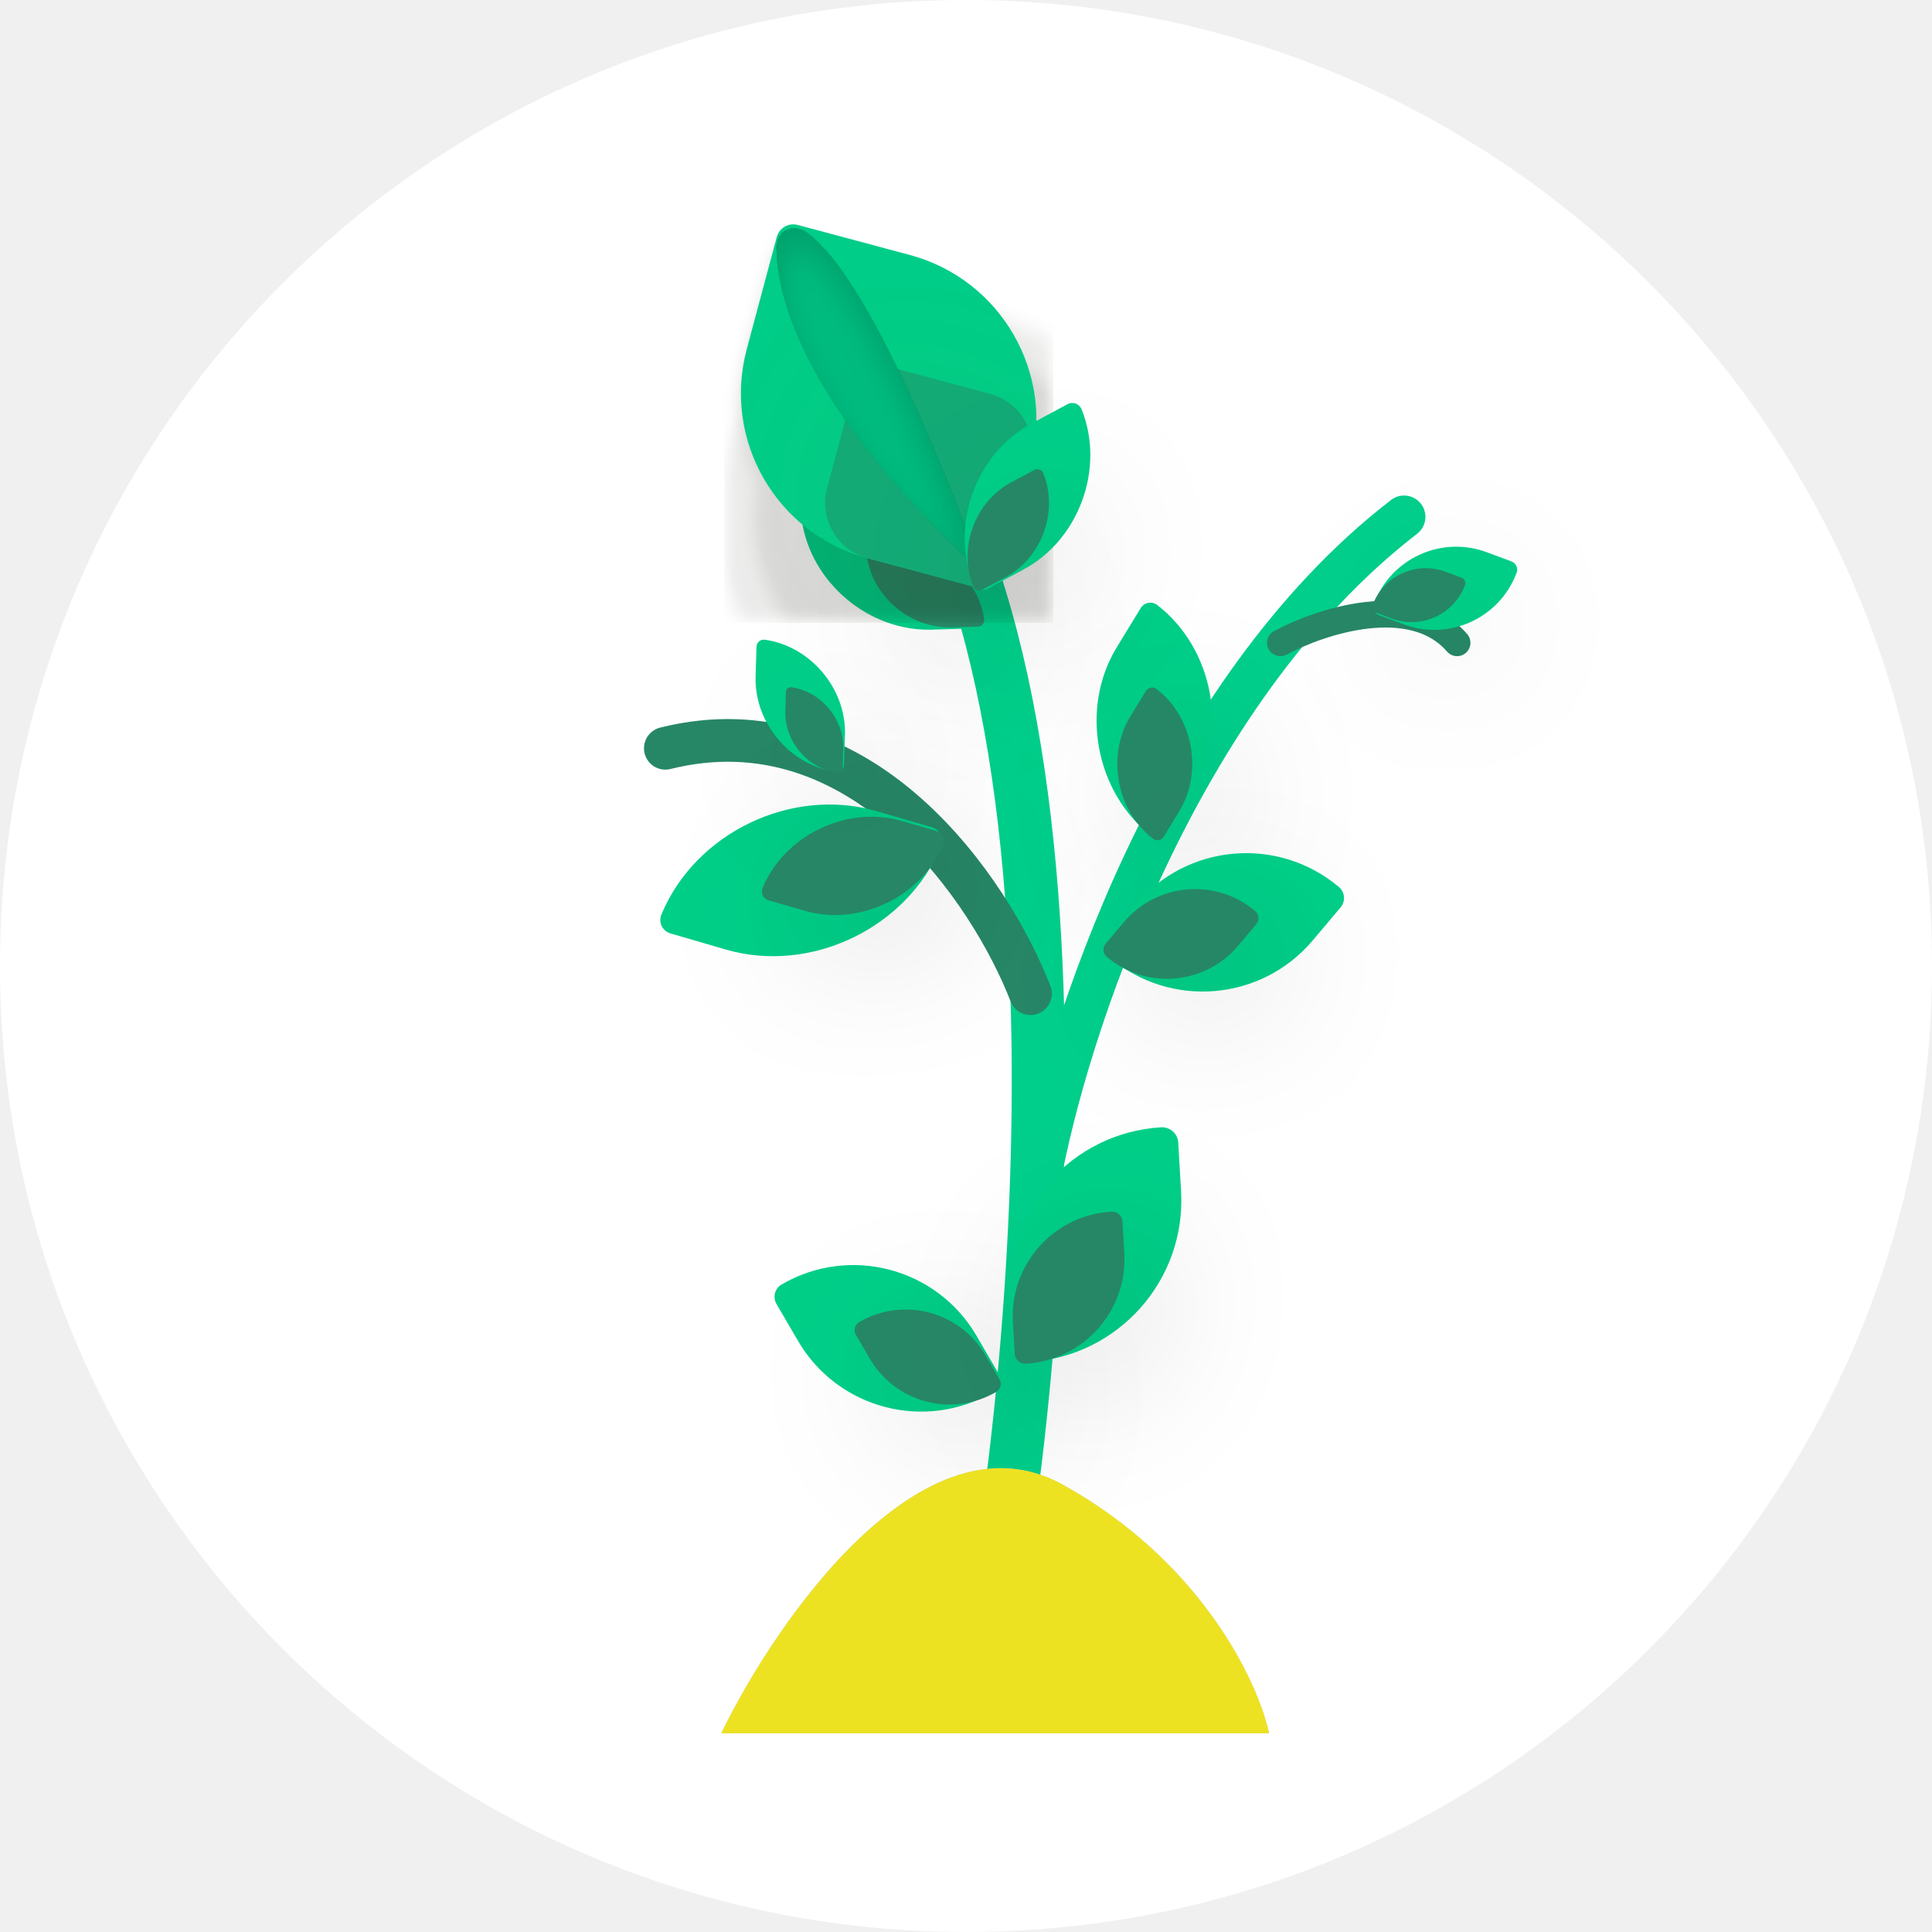
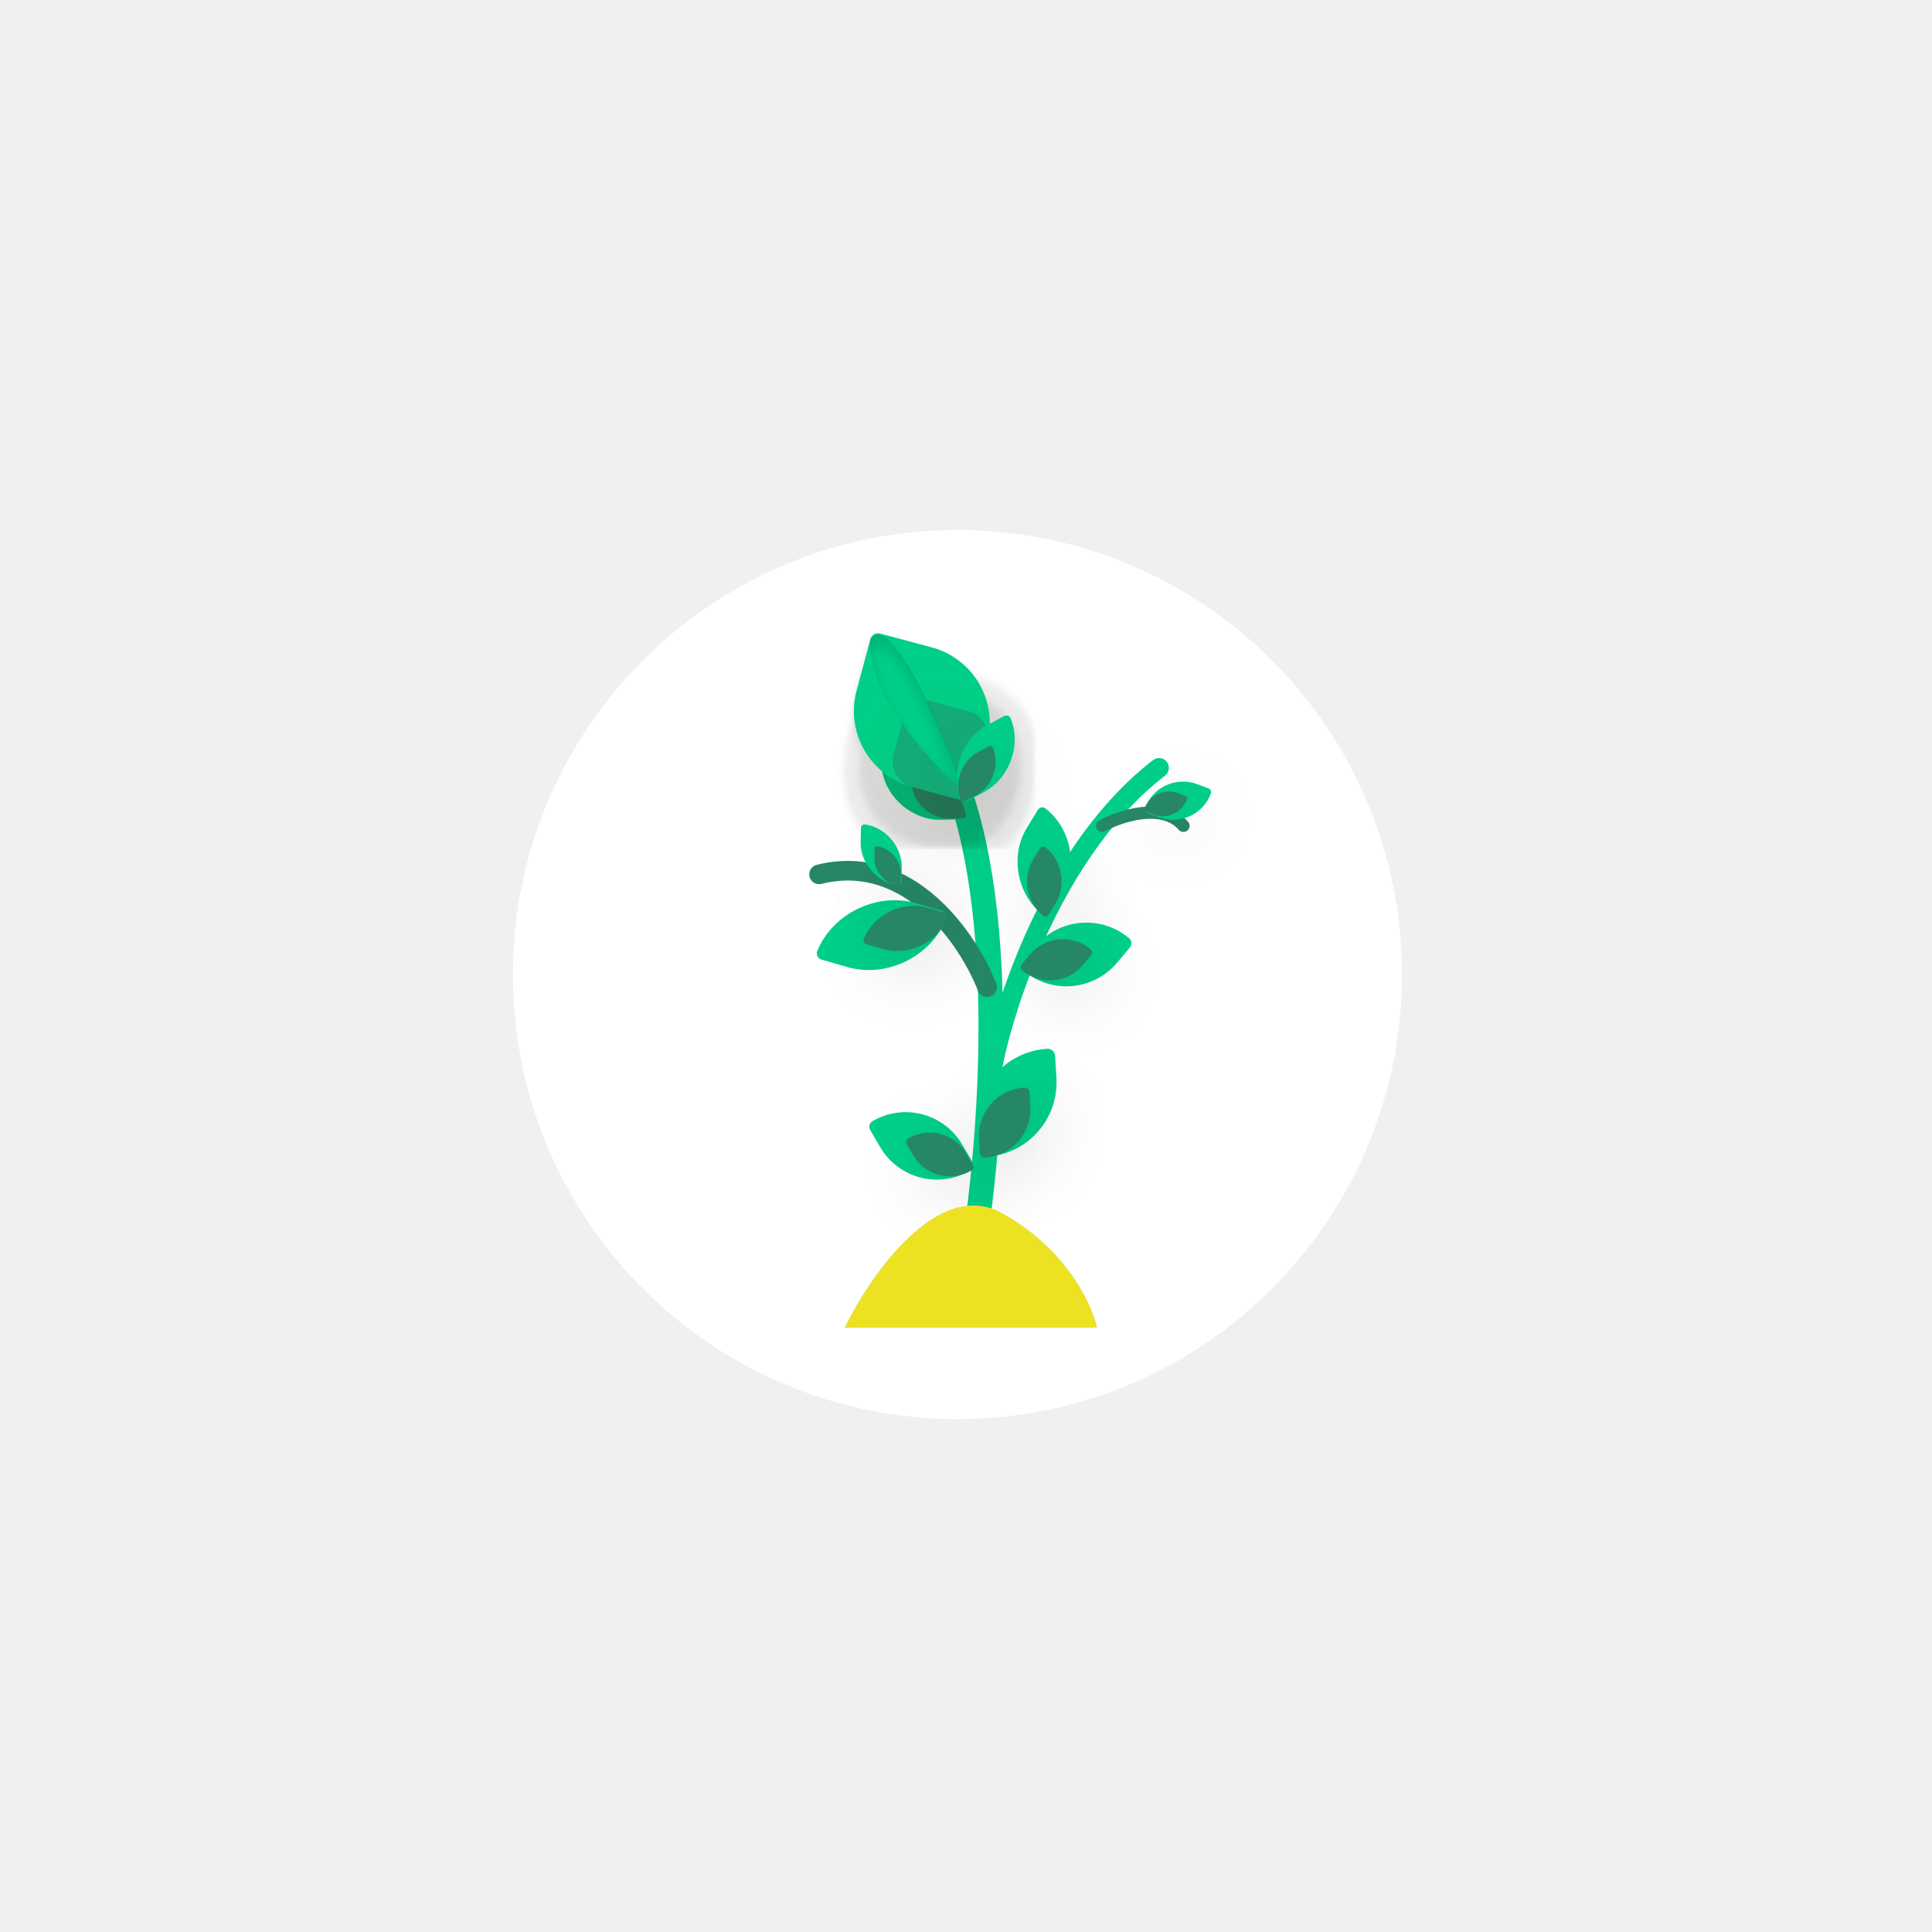
- <svg xmlns="http://www.w3.org/2000/svg" width="32" height="32" viewBox="0 0 32 32" fill="none">
-   <circle cx="16" cy="16" r="16" fill="white" />
-   <path d="M16.215 27.732C16.878 25.327 18.634 12.198 14.825 6.906" stroke="#00CF8B" stroke-width="0.884" stroke-linecap="round" />
-   <path d="M16.277 10.215C16.129 9.181 15.163 8.369 14.118 8.401L13.443 8.422C13.338 8.426 13.266 8.512 13.28 8.616V8.616C13.428 9.65 14.394 10.462 15.438 10.429L16.114 10.408C16.219 10.405 16.291 10.318 16.277 10.215V10.215Z" fill="#00CF88" />
+ <svg xmlns="http://www.w3.org/2000/svg" width="113" height="113" viewBox="0 0 113 113" fill="none">
+   <circle cx="56" cy="57" r="26" fill="white" />
+   <path d="M56.35 76.065C57.427 72.156 60.28 50.822 54.09 42.222" stroke="#00CF88" stroke-width="1.437" stroke-linecap="round" />
+   <path d="M56.449 47.599C56.209 45.919 54.639 44.6 52.942 44.653L51.844 44.687C51.675 44.692 51.557 44.833 51.581 45.001V45.001C51.821 46.681 53.391 48.001 55.088 47.948L56.186 47.913C56.355 47.908 56.474 47.767 56.449 47.599V47.599Z" fill="#00CF88" />
  <g filter="url(#filter0_d)">
-     <path d="M16.301 10.252C16.205 9.582 15.579 9.056 14.902 9.077L14.465 9.091C14.397 9.093 14.35 9.149 14.36 9.216V9.216C14.455 9.886 15.081 10.412 15.758 10.391L16.196 10.378C16.264 10.376 16.311 10.319 16.301 10.252V10.252Z" fill="#268766" />
+     <path d="M56.489 47.661C56.334 46.572 55.316 45.717 54.217 45.751L53.505 45.773C53.395 45.777 53.319 45.868 53.334 45.977V45.977C53.49 47.066 54.507 47.921 55.607 47.886L56.318 47.864C56.428 47.861 56.505 47.77 56.489 47.661V47.661Z" fill="#268766" />
  </g>
  <g filter="url(#filter1_d)">
-     <path d="M12.866 3.925C12.907 3.775 13.062 3.685 13.213 3.726L15.069 4.223C16.579 4.628 17.474 6.178 17.07 7.688L16.572 9.544C16.532 9.695 16.376 9.785 16.226 9.744L14.369 9.247C12.86 8.842 11.964 7.292 12.369 5.782L12.866 3.925Z" fill="#00CD87" />
+     <path d="M50.908 37.379C50.974 37.134 51.226 36.988 51.471 37.054L54.488 37.862C56.941 38.52 58.395 41.039 57.738 43.492L56.93 46.509C56.864 46.754 56.612 46.9 56.367 46.834L53.35 46.026C50.897 45.369 49.442 42.849 50.099 40.396L50.908 37.379Z" fill="#00CF88" />
    <g opacity="0.5" filter="url(#filter2_d)">
-       <path d="M16.408 6.526C16.906 6.661 17.205 7.178 17.073 7.679C17.073 7.681 17.072 7.684 17.071 7.687L16.574 9.543C16.533 9.694 16.378 9.784 16.227 9.743L14.371 9.246C14.368 9.245 14.365 9.244 14.363 9.244C13.864 9.109 13.565 8.59 13.697 8.091C13.698 8.088 13.698 8.085 13.699 8.082L14.197 6.226C14.237 6.075 14.392 5.986 14.543 6.026L16.399 6.523C16.402 6.524 16.405 6.525 16.408 6.526Z" fill="#268766" />
+       <path d="M56.662 41.604C57.473 41.823 57.958 42.663 57.744 43.478C57.743 43.482 57.742 43.486 57.741 43.491L56.932 46.508C56.867 46.753 56.615 46.898 56.37 46.833L53.353 46.024C53.348 46.023 53.344 46.022 53.34 46.021C52.529 45.801 52.042 44.959 52.258 44.147C52.259 44.142 52.26 44.138 52.261 44.134L53.07 41.117C53.135 40.872 53.387 40.726 53.632 40.792L56.649 41.6C56.654 41.601 56.658 41.602 56.662 41.604Z" fill="#268766" />
    </g>
  </g>
  <g filter="url(#filter3_i)">
-     <path d="M16.29 9.499C13.13 6.612 12.876 4.739 12.863 4.141C12.854 4.067 12.871 3.9 13.011 3.82C13.151 3.739 13.295 3.812 13.363 3.852C14.627 4.772 16.265 9.514 16.29 9.499Z" fill="#00BC7E" />
+     <path d="M56.471 46.436C51.337 41.743 50.923 38.701 50.903 37.728C50.888 37.609 50.915 37.338 51.143 37.207C51.37 37.075 51.605 37.195 51.715 37.26C53.768 38.754 56.431 46.459 56.471 46.436Z" fill="#00CF88" />
  </g>
-   <path d="M16.446 23.059C15.319 23.716 13.873 23.335 13.217 22.208L12.861 21.598C12.795 21.485 12.833 21.34 12.946 21.275V21.275C14.073 20.618 15.518 20.999 16.175 22.126L16.531 22.737C16.597 22.849 16.559 22.994 16.446 23.059V23.059Z" fill="#00CF88" />
+   <path d="M56.725 68.472C54.894 69.539 52.544 68.919 51.477 67.088L50.899 66.096C50.792 65.913 50.854 65.678 51.037 65.571V65.571C52.868 64.504 55.218 65.124 56.285 66.954L56.863 67.947C56.97 68.13 56.908 68.365 56.725 68.472V68.472Z" fill="#00CF88" />
  <g filter="url(#filter4_d)">
-     <path d="M16.499 23.055C15.769 23.48 14.832 23.233 14.406 22.503L14.176 22.107C14.133 22.034 14.158 21.941 14.231 21.898V21.898C14.961 21.473 15.898 21.72 16.323 22.45L16.554 22.845C16.597 22.918 16.572 23.012 16.499 23.055V23.055Z" fill="#268766" />
+     <path d="M56.811 68.464C55.624 69.155 54.102 68.754 53.41 67.567L53.036 66.924C52.966 66.806 53.007 66.653 53.125 66.584V66.584C54.312 65.893 55.834 66.294 56.526 67.481L56.901 68.124C56.97 68.242 56.929 68.395 56.811 68.464V68.464Z" fill="#268766" />
  </g>
-   <path d="M17.208 19.584C17.645 17.126 19.467 11.481 23.256 8.561" stroke="#00CF8B" stroke-width="0.707" stroke-linecap="round" />
-   <path d="M17.068 16.458C16.413 14.765 14.285 11.581 11.02 12.394" stroke="#268766" stroke-width="0.707" stroke-linecap="round" />
-   <path d="M19.071 13.845C18.141 13.126 17.883 11.729 18.495 10.725L18.891 10.076C18.953 9.975 19.078 9.952 19.171 10.024V10.024C20.101 10.743 20.359 12.14 19.747 13.144L19.351 13.794C19.289 13.894 19.164 13.917 19.071 13.845V13.845Z" fill="#00CF88" />
+   <path d="M57.963 62.824C58.673 58.83 61.633 49.657 67.791 44.912" stroke="#00CF88" stroke-width="1.149" stroke-linecap="round" />
+   <path d="M57.736 57.744C56.67 54.993 53.213 49.819 47.908 51.14" stroke="#268766" stroke-width="1.149" stroke-linecap="round" />
+   <path d="M60.991 53.498C59.48 52.329 59.06 50.059 60.055 48.428L60.699 47.372C60.798 47.209 61.001 47.172 61.152 47.289V47.289C62.664 48.457 63.083 50.727 62.088 52.358L61.445 53.414C61.345 53.577 61.142 53.615 60.991 53.498V53.498Z" fill="#00CF88" />
  <g filter="url(#filter5_d)">
-     <path d="M19.095 13.89C18.492 13.424 18.325 12.519 18.721 11.868L18.978 11.447C19.018 11.382 19.099 11.367 19.159 11.414V11.414C19.762 11.88 19.929 12.785 19.532 13.436L19.276 13.857C19.236 13.922 19.155 13.937 19.095 13.89V13.89Z" fill="#268766" />
+     <path d="M61.029 53.571C60.049 52.814 59.778 51.343 60.422 50.286L60.839 49.602C60.904 49.496 61.035 49.472 61.133 49.548V49.548C62.113 50.305 62.384 51.776 61.74 52.833L61.323 53.517C61.258 53.623 61.127 53.647 61.029 53.571V53.571Z" fill="#268766" />
  </g>
-   <path d="M16.121 9.666C15.732 8.696 16.163 7.51 17.083 7.016L17.679 6.696C17.771 6.647 17.877 6.686 17.916 6.783V6.783C18.305 7.752 17.875 8.938 16.954 9.432L16.358 9.752C16.266 9.801 16.16 9.763 16.121 9.666V9.666Z" fill="#00CF88" />
+   <path d="M56.197 46.706C55.564 45.131 56.265 43.203 57.761 42.401L58.729 41.882C58.878 41.801 59.051 41.864 59.114 42.022V42.022C59.746 43.597 59.046 45.525 57.55 46.327L56.582 46.846C56.432 46.927 56.26 46.864 56.197 46.706V46.706Z" fill="#00CF88" />
  <g filter="url(#filter6_d)">
-     <path d="M16.119 9.71C15.866 9.082 16.146 8.313 16.742 7.993L17.128 7.786C17.188 7.754 17.257 7.779 17.282 7.842V7.842C17.534 8.47 17.255 9.239 16.658 9.559L16.272 9.766C16.212 9.798 16.144 9.773 16.119 9.71V9.71Z" fill="#268766" />
+     <path d="M56.193 46.779C55.783 45.758 56.237 44.509 57.206 43.989L57.833 43.653C57.93 43.6 58.042 43.641 58.083 43.743V43.743C58.493 44.764 58.039 46.013 57.07 46.533L56.442 46.87C56.346 46.922 56.234 46.881 56.193 46.779V46.779Z" fill="#268766" />
  </g>
-   <path d="M15.585 14.021C15.022 15.373 13.426 16.137 12.02 15.727L11.11 15.462C10.969 15.421 10.9 15.278 10.957 15.143V15.143C11.52 13.79 13.116 13.026 14.522 13.436L15.432 13.701C15.573 13.742 15.641 13.885 15.585 14.021V14.021Z" fill="#00CF88" />
+   <path d="M55.326 53.783C54.411 55.981 51.817 57.222 49.532 56.556L48.053 56.125C47.825 56.058 47.713 55.826 47.805 55.606V55.606C48.719 53.409 51.313 52.167 53.599 52.833L55.078 53.264C55.306 53.331 55.417 53.563 55.326 53.783V53.783Z" fill="#00CF88" />
  <g filter="url(#filter7_d)">
-     <path d="M15.631 13.978C15.267 14.854 14.232 15.35 13.321 15.084L12.731 14.912C12.64 14.886 12.596 14.793 12.632 14.705V14.705C12.997 13.829 14.031 13.334 14.943 13.599L15.532 13.771C15.623 13.798 15.668 13.89 15.631 13.978V13.978Z" fill="#268766" />
+     <path d="M55.401 53.714C54.808 55.138 53.127 55.943 51.647 55.511L50.688 55.231C50.54 55.188 50.468 55.038 50.527 54.895V54.895C51.12 53.471 52.801 52.667 54.282 53.099L55.24 53.378C55.388 53.421 55.46 53.572 55.401 53.714V53.714Z" fill="#268766" />
  </g>
-   <path d="M13.838 12.783C13.084 12.675 12.491 11.97 12.515 11.207L12.53 10.714C12.532 10.638 12.596 10.585 12.671 10.596V10.596C13.426 10.703 14.019 11.409 13.995 12.171L13.979 12.664C13.977 12.741 13.914 12.793 13.838 12.783V12.783Z" fill="#00CF88" />
+   <path d="M52.487 51.772C51.261 51.597 50.298 50.45 50.336 49.212L50.361 48.41C50.365 48.286 50.468 48.2 50.59 48.218V48.218C51.817 48.393 52.78 49.539 52.742 50.778L52.717 51.58C52.713 51.703 52.61 51.789 52.487 51.772V51.772Z" fill="#00CF88" />
  <g filter="url(#filter8_d)">
-     <path d="M13.866 12.8C13.376 12.73 12.992 12.273 13.008 11.78L13.018 11.46C13.019 11.411 13.06 11.376 13.109 11.383V11.383C13.598 11.453 13.982 11.91 13.967 12.404L13.957 12.724C13.955 12.773 13.915 12.807 13.866 12.8V12.8Z" fill="#268766" />
+     <path d="M52.532 51.8C51.737 51.687 51.113 50.944 51.138 50.142L51.154 49.622C51.156 49.542 51.223 49.486 51.302 49.497V49.497C52.097 49.611 52.721 50.354 52.696 51.156L52.68 51.676C52.678 51.756 52.611 51.812 52.532 51.8V51.8Z" fill="#268766" />
  </g>
-   <path d="M18.384 15.862C19.392 16.711 20.896 16.582 21.745 15.574L22.205 15.028C22.29 14.927 22.277 14.777 22.177 14.692V14.692C21.169 13.843 19.664 13.972 18.815 14.98L18.355 15.526C18.27 15.627 18.283 15.777 18.384 15.862V15.862Z" fill="#00CF88" />
+   <path d="M59.874 56.776C61.511 58.155 63.957 57.945 65.336 56.308L66.084 55.42C66.222 55.256 66.201 55.012 66.037 54.874V54.874C64.4 53.495 61.954 53.704 60.575 55.342L59.827 56.229C59.689 56.393 59.71 56.638 59.874 56.776V56.776Z" fill="#00CF88" />
  <g filter="url(#filter9_d)">
-     <path d="M18.332 15.848C18.985 16.398 19.96 16.315 20.51 15.662L20.808 15.308C20.863 15.242 20.855 15.145 20.79 15.09V15.09C20.137 14.54 19.161 14.623 18.611 15.277L18.313 15.63C18.258 15.696 18.267 15.793 18.332 15.848V15.848Z" fill="#268766" />
+     <path d="M59.789 56.753C60.85 57.647 62.435 57.511 63.329 56.45L63.814 55.875C63.903 55.769 63.889 55.61 63.783 55.521V55.521C62.722 54.627 61.137 54.763 60.243 55.824L59.759 56.399C59.67 56.505 59.683 56.664 59.789 56.753V56.753Z" fill="#268766" />
  </g>
-   <path d="M17.043 22.558C18.521 22.471 19.649 21.203 19.562 19.725L19.515 18.924C19.507 18.777 19.38 18.664 19.232 18.672V18.672C17.754 18.759 16.626 20.027 16.713 21.505L16.759 22.306C16.768 22.454 16.895 22.567 17.043 22.558V22.558Z" fill="#00CF88" />
+   <path d="M57.694 67.657C60.096 67.516 61.929 65.456 61.788 63.054L61.712 61.752C61.698 61.512 61.492 61.329 61.252 61.343V61.343C58.851 61.483 57.018 63.544 57.158 65.946L57.234 67.247C57.248 67.487 57.454 67.671 57.694 67.657V67.657Z" fill="#00CF88" />
  <g filter="url(#filter10_d)">
-     <path d="M16.99 22.587C17.948 22.531 18.678 21.709 18.622 20.751L18.592 20.232C18.587 20.136 18.504 20.063 18.409 20.069V20.069C17.451 20.125 16.72 20.947 16.776 21.904L16.806 22.424C16.812 22.519 16.894 22.592 16.99 22.587V22.587Z" fill="#268766" />
+     <path d="M57.609 67.703C59.165 67.612 60.353 66.277 60.262 64.721L60.212 63.877C60.203 63.722 60.07 63.603 59.914 63.612V63.612C58.358 63.703 57.17 65.038 57.261 66.594L57.31 67.438C57.319 67.594 57.453 67.713 57.609 67.703V67.703Z" fill="#268766" />
  </g>
-   <path d="M17.605 24.592C15.303 23.316 12.874 26.804 11.947 28.708H21.019C20.84 27.868 19.907 25.869 17.605 24.592Z" fill="#C4C4C4" />
-   <path d="M17.605 24.592C15.303 23.316 12.874 26.804 11.947 28.708H21.019C20.84 27.868 19.907 25.869 17.605 24.592Z" fill="#EDE221" />
-   <path d="M21.207 10.647C21.874 10.289 23.392 9.788 24.134 10.647" stroke="#268766" stroke-width="0.442" stroke-linecap="round" />
-   <path d="M22.756 10.002C23.037 9.249 23.874 8.867 24.627 9.147L25.035 9.299C25.11 9.327 25.148 9.411 25.12 9.486V9.486C24.84 10.239 24.002 10.622 23.25 10.341L22.842 10.189C22.766 10.161 22.728 10.077 22.756 10.002V10.002Z" fill="#00CF88" />
+   <path d="M58.608 70.962C54.867 68.887 50.92 74.556 49.414 77.649H64.156C63.865 76.285 62.349 73.036 58.608 70.962Z" fill="#C4C4C4" />
+   <path d="M58.608 70.962C54.867 68.887 50.92 74.556 49.414 77.649H64.156C63.865 76.285 62.349 73.036 58.608 70.962Z" fill="#EDE221" />
+   <path d="M64.462 48.301C65.545 47.72 68.012 46.906 69.217 48.301" stroke="#268766" stroke-width="0.718" stroke-linecap="round" />
+   <path d="M66.979 47.253C67.434 46.03 68.796 45.408 70.019 45.864L70.682 46.111C70.804 46.157 70.866 46.293 70.821 46.415V46.415C70.365 47.638 69.004 48.26 67.781 47.804L67.118 47.557C66.995 47.512 66.933 47.376 66.979 47.253V47.253Z" fill="#00CF88" />
  <g filter="url(#filter11_d)">
-     <path d="M22.733 10.025C22.914 9.537 23.457 9.289 23.945 9.471L24.209 9.569C24.258 9.588 24.283 9.642 24.265 9.691V9.691C24.083 10.178 23.54 10.426 23.052 10.245L22.788 10.146C22.739 10.128 22.714 10.074 22.733 10.025V10.025Z" fill="#268766" />
+     <path d="M66.94 47.291C67.236 46.498 68.118 46.095 68.91 46.39L69.34 46.55C69.419 46.58 69.46 46.668 69.43 46.748V46.748C69.135 47.54 68.253 47.943 67.46 47.648L67.031 47.488C66.951 47.458 66.911 47.37 66.94 47.291V47.291Z" fill="#268766" />
  </g>
  <defs>
-     <filter id="filter0_d" x="12.444" y="7.163" width="6.729" height="6.1" filterUnits="userSpaceOnUse" color-interpolation-filters="sRGB">
+     <filter id="filter0_d" x="50.222" y="42.64" width="10.935" height="9.913" filterUnits="userSpaceOnUse" color-interpolation-filters="sRGB">
      <feFlood flood-opacity="0" result="BackgroundImageFix" />
      <feColorMatrix in="SourceAlpha" type="matrix" values="0 0 0 0 0 0 0 0 0 0 0 0 0 0 0 0 0 0 127 0" />
-       <feOffset dx="0.479" dy="0.479" />
-       <feGaussianBlur stdDeviation="1.196" />
+       <feOffset dx="0.778" dy="0.778" />
+       <feGaussianBlur stdDeviation="1.944" />
      <feColorMatrix type="matrix" values="0 0 0 0 0 0 0 0 0 0 0 0 0 0 0 0 0 0 0.15 0" />
      <feBlend mode="normal" in2="BackgroundImageFix" result="effect1_dropShadow" />
      <feBlend mode="normal" in="SourceGraphic" in2="effect1_dropShadow" result="shape" />
    </filter>
-     <filter id="filter1_d" x="11.994" y="3.716" width="5.451" height="6.594" filterUnits="userSpaceOnUse" color-interpolation-filters="sRGB">
+     <filter id="filter1_d" x="47.31" y="35.16" width="13.218" height="14.472" filterUnits="userSpaceOnUse" color-interpolation-filters="sRGB">
      <feFlood flood-opacity="0" result="BackgroundImageFix" />
      <feColorMatrix in="SourceAlpha" type="matrix" values="0 0 0 0 0 0 0 0 0 0 0 0 0 0 0 0 0 0 127 0" />
-       <feOffset dy="0.278" />
-       <feGaussianBlur stdDeviation="0.139" />
+       <feOffset dy="0.452" />
+       <feGaussianBlur stdDeviation="0.226" />
      <feColorMatrix type="matrix" values="0 0 0 0 0 0 0 0 0 0 0 0 0 0 0 0 0 0 0.15 0" />
      <feBlend mode="normal" in2="BackgroundImageFix" result="effect1_dropShadow" />
      <feBlend mode="normal" in="SourceGraphic" in2="effect1_dropShadow" result="shape" />
    </filter>
-     <filter id="filter2_d" x="11.785" y="4.512" width="7.2" height="7.498" filterUnits="userSpaceOnUse" color-interpolation-filters="sRGB">
+     <filter id="filter2_d" x="47.641" y="36.899" width="14.721" height="15.048" filterUnits="userSpaceOnUse" color-interpolation-filters="sRGB">
      <feFlood flood-opacity="0" result="BackgroundImageFix" />
      <feColorMatrix in="SourceAlpha" type="matrix" values="0 0 0 0 0 0 0 0 0 0 0 0 0 0 0 0 0 0 127 0" />
-       <feOffset dy="0.376" />
-       <feGaussianBlur stdDeviation="0.94" />
+       <feOffset dy="0.611" />
+       <feGaussianBlur stdDeviation="1.528" />
      <feColorMatrix type="matrix" values="0 0 0 0 0.458 0 0 0 0 0.436 0 0 0 0 0.05 0 0 0 0.15 0" />
      <feBlend mode="normal" in2="BackgroundImageFix" result="effect1_dropShadow" />
      <feBlend mode="normal" in="SourceGraphic" in2="effect1_dropShadow" result="shape" />
    </filter>
-     <filter id="filter3_i" x="12.861" y="3.783" width="3.429" height="5.994" filterUnits="userSpaceOnUse" color-interpolation-filters="sRGB">
+     <filter id="filter3_i" x="50.091" y="36.795" width="7.094" height="10.7" filterUnits="userSpaceOnUse" color-interpolation-filters="sRGB">
      <feFlood flood-opacity="0" result="BackgroundImageFix" />
      <feBlend mode="normal" in="SourceGraphic" in2="BackgroundImageFix" result="shape" />
      <feColorMatrix in="SourceAlpha" type="matrix" values="0 0 0 0 0 0 0 0 0 0 0 0 0 0 0 0 0 0 127 0" result="hardAlpha" />
-       <feOffset dy="0.278" />
-       <feGaussianBlur stdDeviation="0.278" />
+       <feOffset dy="0.452" />
+       <feGaussianBlur stdDeviation="0.452" />
      <feComposite in2="hardAlpha" operator="arithmetic" k2="-1" k3="1" />
      <feColorMatrix type="matrix" values="0 0 0 0 0 0 0 0 0 0 0 0 0 0 0 0 0 0 0.15 0" />
      <feBlend mode="normal" in2="shape" result="effect1_innerShadow" />
    </filter>
-     <filter id="filter4_d" x="12.241" y="19.776" width="7.205" height="6.358" filterUnits="userSpaceOnUse" color-interpolation-filters="sRGB">
+     <filter id="filter4_d" x="49.8" y="62.222" width="11.891" height="12.159" filterUnits="userSpaceOnUse" color-interpolation-filters="sRGB">
      <feFlood flood-opacity="0" result="BackgroundImageFix" />
      <feColorMatrix in="SourceAlpha" type="matrix" values="0 0 0 0 0 0 0 0 0 0 0 0 0 0 0 0 0 0 127 0" />
-       <feOffset dx="0.479" dy="0.479" />
-       <feGaussianBlur stdDeviation="1.196" />
+       <feOffset dx="0.778" dy="0.778" />
+       <feGaussianBlur stdDeviation="1.944" />
      <feColorMatrix type="matrix" values="0 0 0 0 0 0 0 0 0 0 0 0 0 0 0 0 0 0 0.15 0" />
      <feBlend mode="normal" in2="BackgroundImageFix" result="effect1_dropShadow" />
      <feBlend mode="normal" in="SourceGraphic" in2="effect1_dropShadow" result="shape" />
    </filter>
-     <filter id="filter5_d" x="16.592" y="9.473" width="6.026" height="7.315" filterUnits="userSpaceOnUse" color-interpolation-filters="sRGB">
+     <filter id="filter5_d" x="56.962" y="46.393" width="9.793" height="11.888" filterUnits="userSpaceOnUse" color-interpolation-filters="sRGB">
      <feFlood flood-opacity="0" result="BackgroundImageFix" />
      <feColorMatrix in="SourceAlpha" type="matrix" values="0 0 0 0 0 0 0 0 0 0 0 0 0 0 0 0 0 0 127 0" />
-       <feOffset dx="0.479" dy="0.479" />
-       <feGaussianBlur stdDeviation="1.196" />
+       <feOffset dx="0.778" dy="0.778" />
+       <feGaussianBlur stdDeviation="1.944" />
      <feColorMatrix type="matrix" values="0 0 0 0 0 0 0 0 0 0 0 0 0 0 0 0 0 0 0.15 0" />
      <feBlend mode="normal" in2="BackgroundImageFix" result="effect1_dropShadow" />
      <feBlend mode="normal" in="SourceGraphic" in2="effect1_dropShadow" result="shape" />
    </filter>
-     <filter id="filter6_d" x="14.112" y="5.858" width="6.134" height="6.793" filterUnits="userSpaceOnUse" color-interpolation-filters="sRGB">
+     <filter id="filter6_d" x="52.932" y="40.52" width="9.968" height="11.038" filterUnits="userSpaceOnUse" color-interpolation-filters="sRGB">
      <feFlood flood-opacity="0" result="BackgroundImageFix" />
      <feColorMatrix in="SourceAlpha" type="matrix" values="0 0 0 0 0 0 0 0 0 0 0 0 0 0 0 0 0 0 127 0" />
-       <feOffset dx="0.479" dy="0.479" />
-       <feGaussianBlur stdDeviation="1.196" />
+       <feOffset dx="0.778" dy="0.778" />
+       <feGaussianBlur stdDeviation="1.944" />
      <feColorMatrix type="matrix" values="0 0 0 0 0 0 0 0 0 0 0 0 0 0 0 0 0 0 0.15 0" />
      <feBlend mode="normal" in2="BackgroundImageFix" result="effect1_dropShadow" />
      <feBlend mode="normal" in="SourceGraphic" in2="effect1_dropShadow" result="shape" />
    </filter>
-     <filter id="filter7_d" x="10.705" y="11.614" width="7.81" height="6.413" filterUnits="userSpaceOnUse" color-interpolation-filters="sRGB">
+     <filter id="filter7_d" x="47.396" y="49.872" width="12.691" height="10.421" filterUnits="userSpaceOnUse" color-interpolation-filters="sRGB">
      <feFlood flood-opacity="0" result="BackgroundImageFix" />
      <feColorMatrix in="SourceAlpha" type="matrix" values="0 0 0 0 0 0 0 0 0 0 0 0 0 0 0 0 0 0 127 0" />
-       <feOffset dx="0.479" dy="0.479" />
-       <feGaussianBlur stdDeviation="1.196" />
+       <feOffset dx="0.778" dy="0.778" />
+       <feGaussianBlur stdDeviation="1.944" />
      <feColorMatrix type="matrix" values="0 0 0 0 0 0 0 0 0 0 0 0 0 0 0 0 0 0 0.15 0" />
      <feBlend mode="normal" in2="BackgroundImageFix" result="effect1_dropShadow" />
      <feBlend mode="normal" in="SourceGraphic" in2="effect1_dropShadow" result="shape" />
    </filter>
-     <filter id="filter8_d" x="11.093" y="9.468" width="5.745" height="6.204" filterUnits="userSpaceOnUse" color-interpolation-filters="sRGB">
+     <filter id="filter8_d" x="48.027" y="46.385" width="9.336" height="10.082" filterUnits="userSpaceOnUse" color-interpolation-filters="sRGB">
      <feFlood flood-opacity="0" result="BackgroundImageFix" />
      <feColorMatrix in="SourceAlpha" type="matrix" values="0 0 0 0 0 0 0 0 0 0 0 0 0 0 0 0 0 0 127 0" />
-       <feOffset dx="0.479" dy="0.479" />
-       <feGaussianBlur stdDeviation="1.196" />
+       <feOffset dx="0.778" dy="0.778" />
+       <feGaussianBlur stdDeviation="1.944" />
      <feColorMatrix type="matrix" values="0 0 0 0 0 0 0 0 0 0 0 0 0 0 0 0 0 0 0.15 0" />
      <feBlend mode="normal" in2="BackgroundImageFix" result="effect1_dropShadow" />
      <feBlend mode="normal" in="SourceGraphic" in2="effect1_dropShadow" result="shape" />
    </filter>
-     <filter id="filter9_d" x="16.363" y="12.812" width="7.353" height="6.271" filterUnits="userSpaceOnUse" color-interpolation-filters="sRGB">
+     <filter id="filter9_d" x="56.487" y="50.792" width="12.154" height="12.245" filterUnits="userSpaceOnUse" color-interpolation-filters="sRGB">
      <feFlood flood-opacity="0" result="BackgroundImageFix" />
      <feColorMatrix in="SourceAlpha" type="matrix" values="0 0 0 0 0 0 0 0 0 0 0 0 0 0 0 0 0 0 127 0" />
-       <feOffset dx="0.479" dy="0.479" />
-       <feGaussianBlur stdDeviation="1.196" />
+       <feOffset dx="0.778" dy="0.778" />
+       <feGaussianBlur stdDeviation="1.944" />
      <feColorMatrix type="matrix" values="0 0 0 0 0 0 0 0 0 0 0 0 0 0 0 0 0 0 0.15 0" />
      <feBlend mode="normal" in2="BackgroundImageFix" result="effect1_dropShadow" />
      <feBlend mode="normal" in="SourceGraphic" in2="effect1_dropShadow" result="shape" />
    </filter>
-     <filter id="filter10_d" x="14.859" y="18.155" width="6.638" height="7.304" filterUnits="userSpaceOnUse" color-interpolation-filters="sRGB">
+     <filter id="filter10_d" x="53.986" y="60.485" width="11.106" height="11.9" filterUnits="userSpaceOnUse" color-interpolation-filters="sRGB">
      <feFlood flood-opacity="0" result="BackgroundImageFix" />
      <feColorMatrix in="SourceAlpha" type="matrix" values="0 0 0 0 0 0 0 0 0 0 0 0 0 0 0 0 0 0 127 0" />
-       <feOffset dx="0.479" dy="0.479" />
-       <feGaussianBlur stdDeviation="1.196" />
+       <feOffset dx="0.778" dy="0.778" />
+       <feGaussianBlur stdDeviation="1.944" />
      <feColorMatrix type="matrix" values="0 0 0 0 0 0 0 0 0 0 0 0 0 0 0 0 0 0 0.15 0" />
      <feBlend mode="normal" in2="BackgroundImageFix" result="effect1_dropShadow" />
      <feBlend mode="normal" in="SourceGraphic" in2="effect1_dropShadow" result="shape" />
    </filter>
-     <filter id="filter11_d" x="20.813" y="7.497" width="6.329" height="5.678" filterUnits="userSpaceOnUse" color-interpolation-filters="sRGB">
+     <filter id="filter11_d" x="63.777" y="42.745" width="10.373" height="10.103" filterUnits="userSpaceOnUse" color-interpolation-filters="sRGB">
      <feFlood flood-opacity="0" result="BackgroundImageFix" />
      <feColorMatrix in="SourceAlpha" type="matrix" values="0 0 0 0 0 0 0 0 0 0 0 0 0 0 0 0 0 0 127 0" />
-       <feOffset dx="0.479" dy="0.479" />
-       <feGaussianBlur stdDeviation="1.196" />
+       <feOffset dx="0.778" dy="0.778" />
+       <feGaussianBlur stdDeviation="1.944" />
      <feColorMatrix type="matrix" values="0 0 0 0 0 0 0 0 0 0 0 0 0 0 0 0 0 0 0.15 0" />
      <feBlend mode="normal" in2="BackgroundImageFix" result="effect1_dropShadow" />
      <feBlend mode="normal" in="SourceGraphic" in2="effect1_dropShadow" result="shape" />
    </filter>
  </defs>
</svg>
